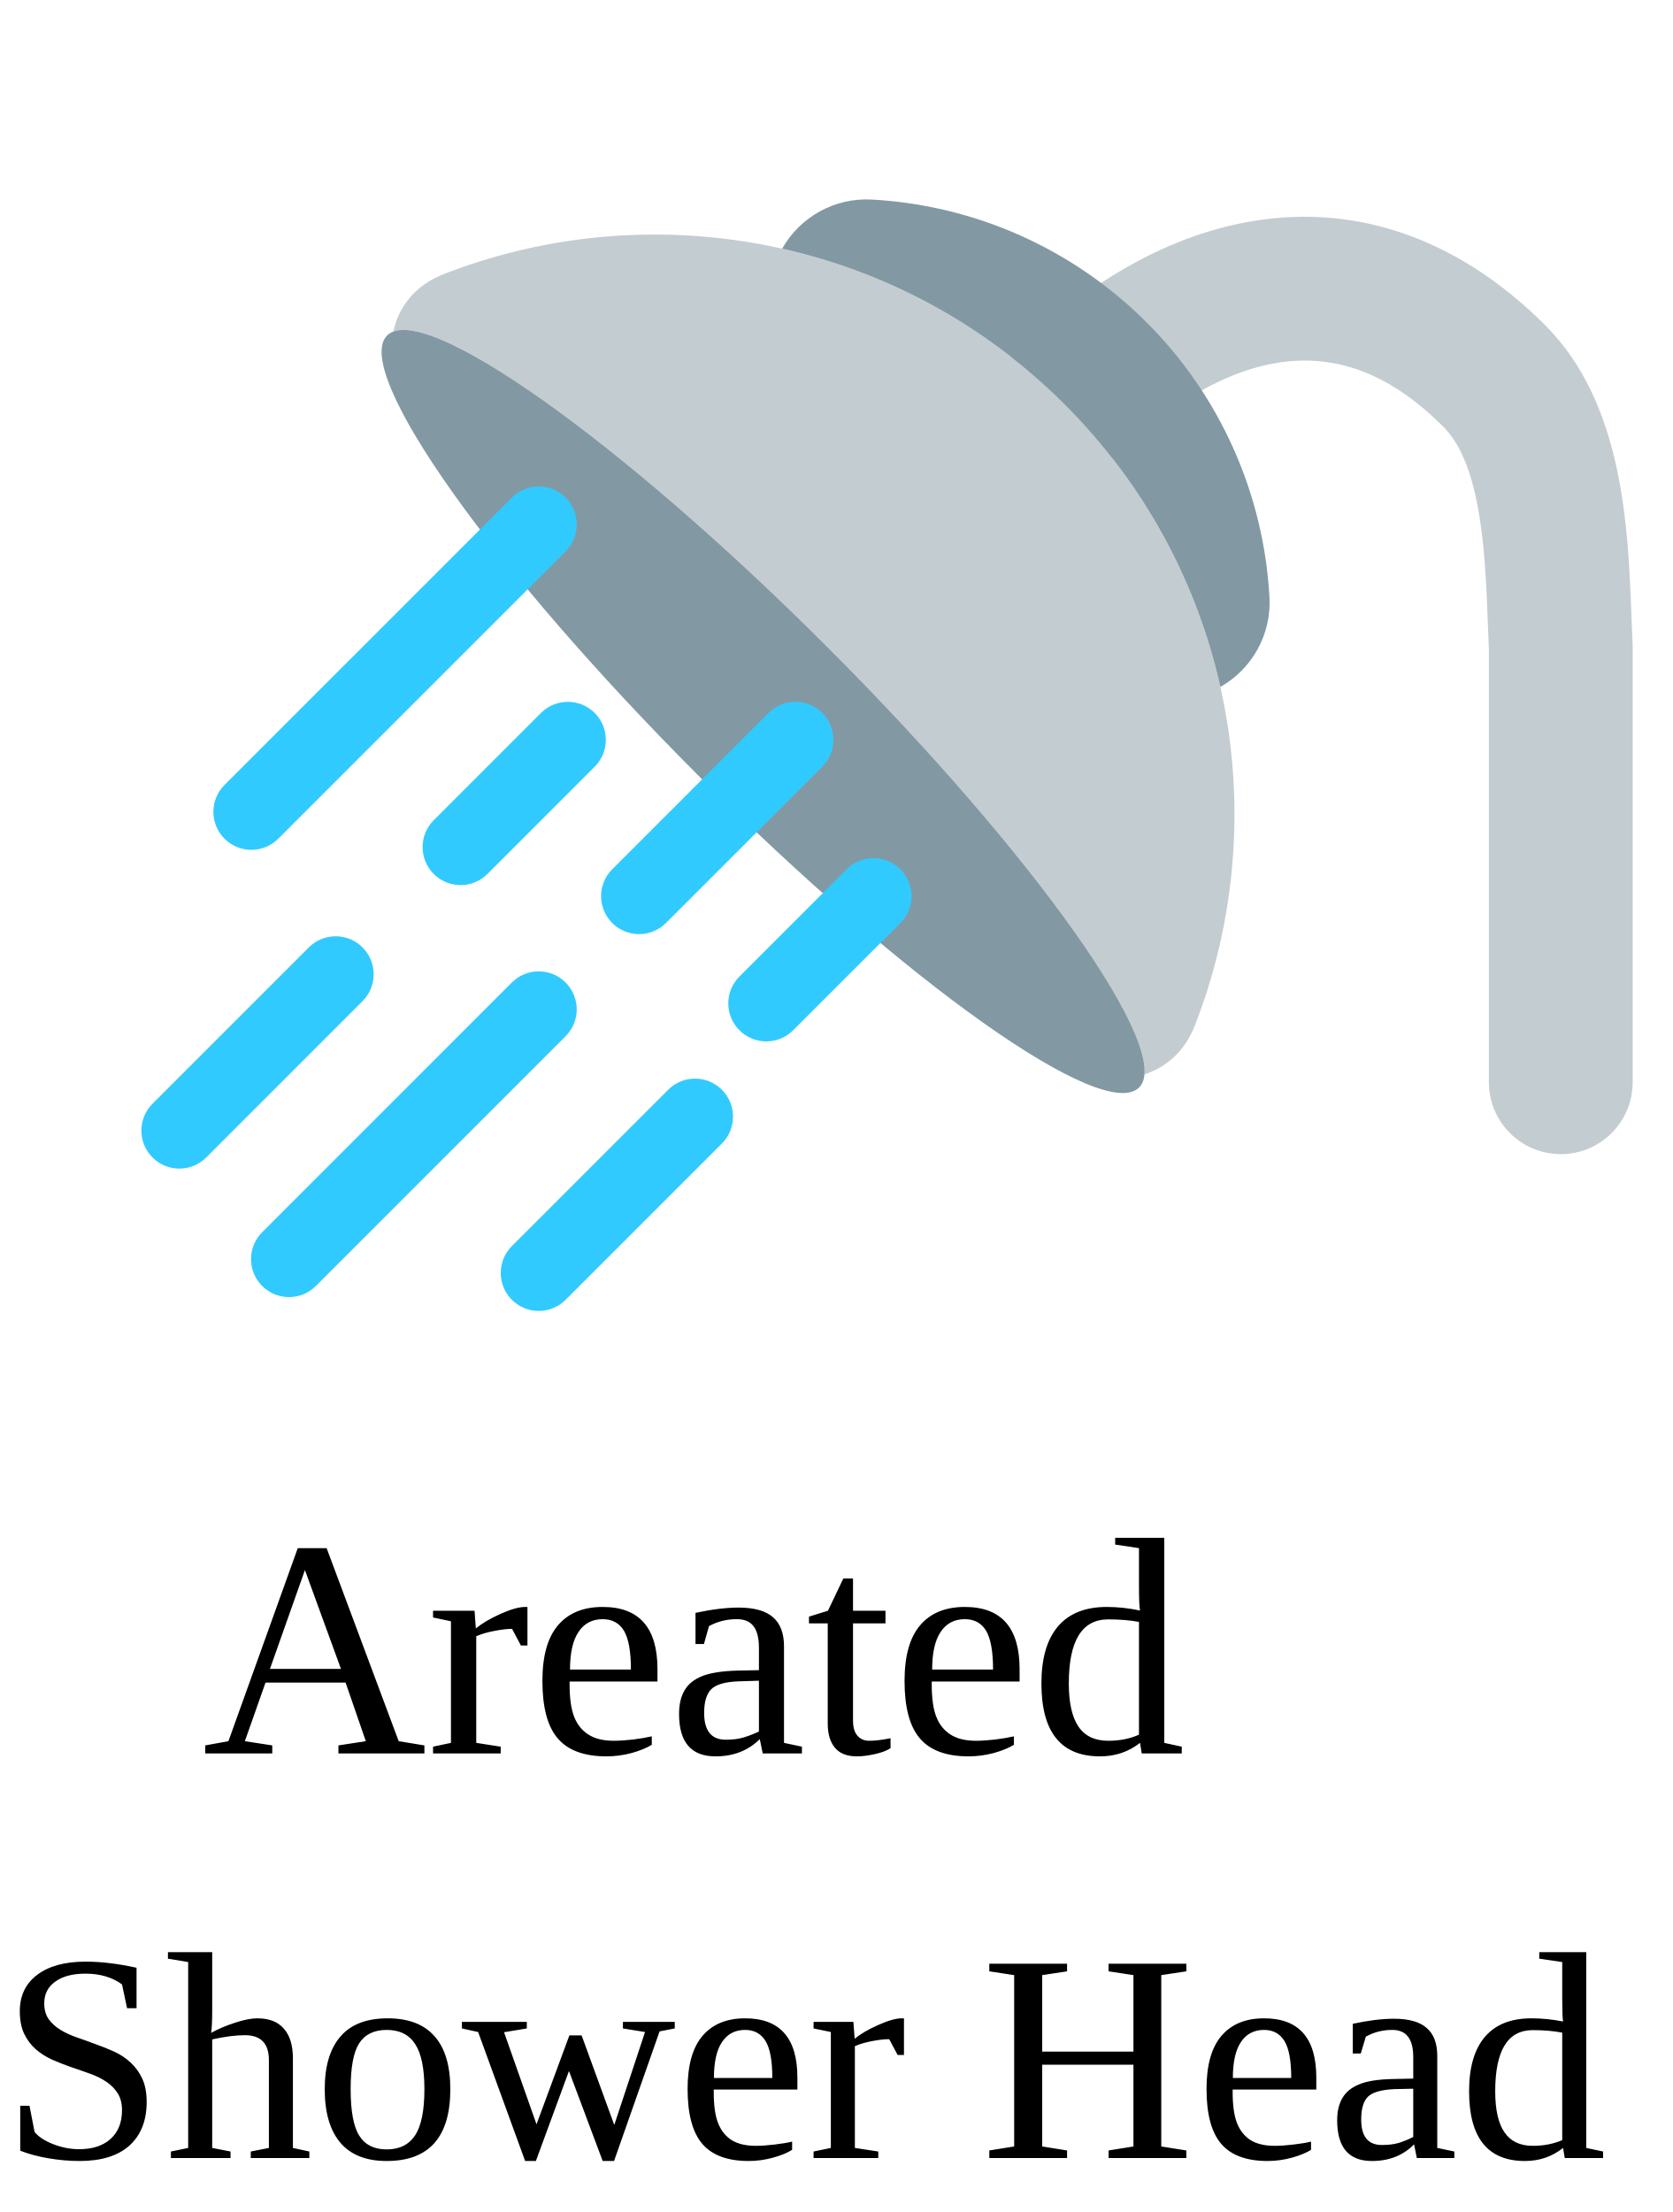
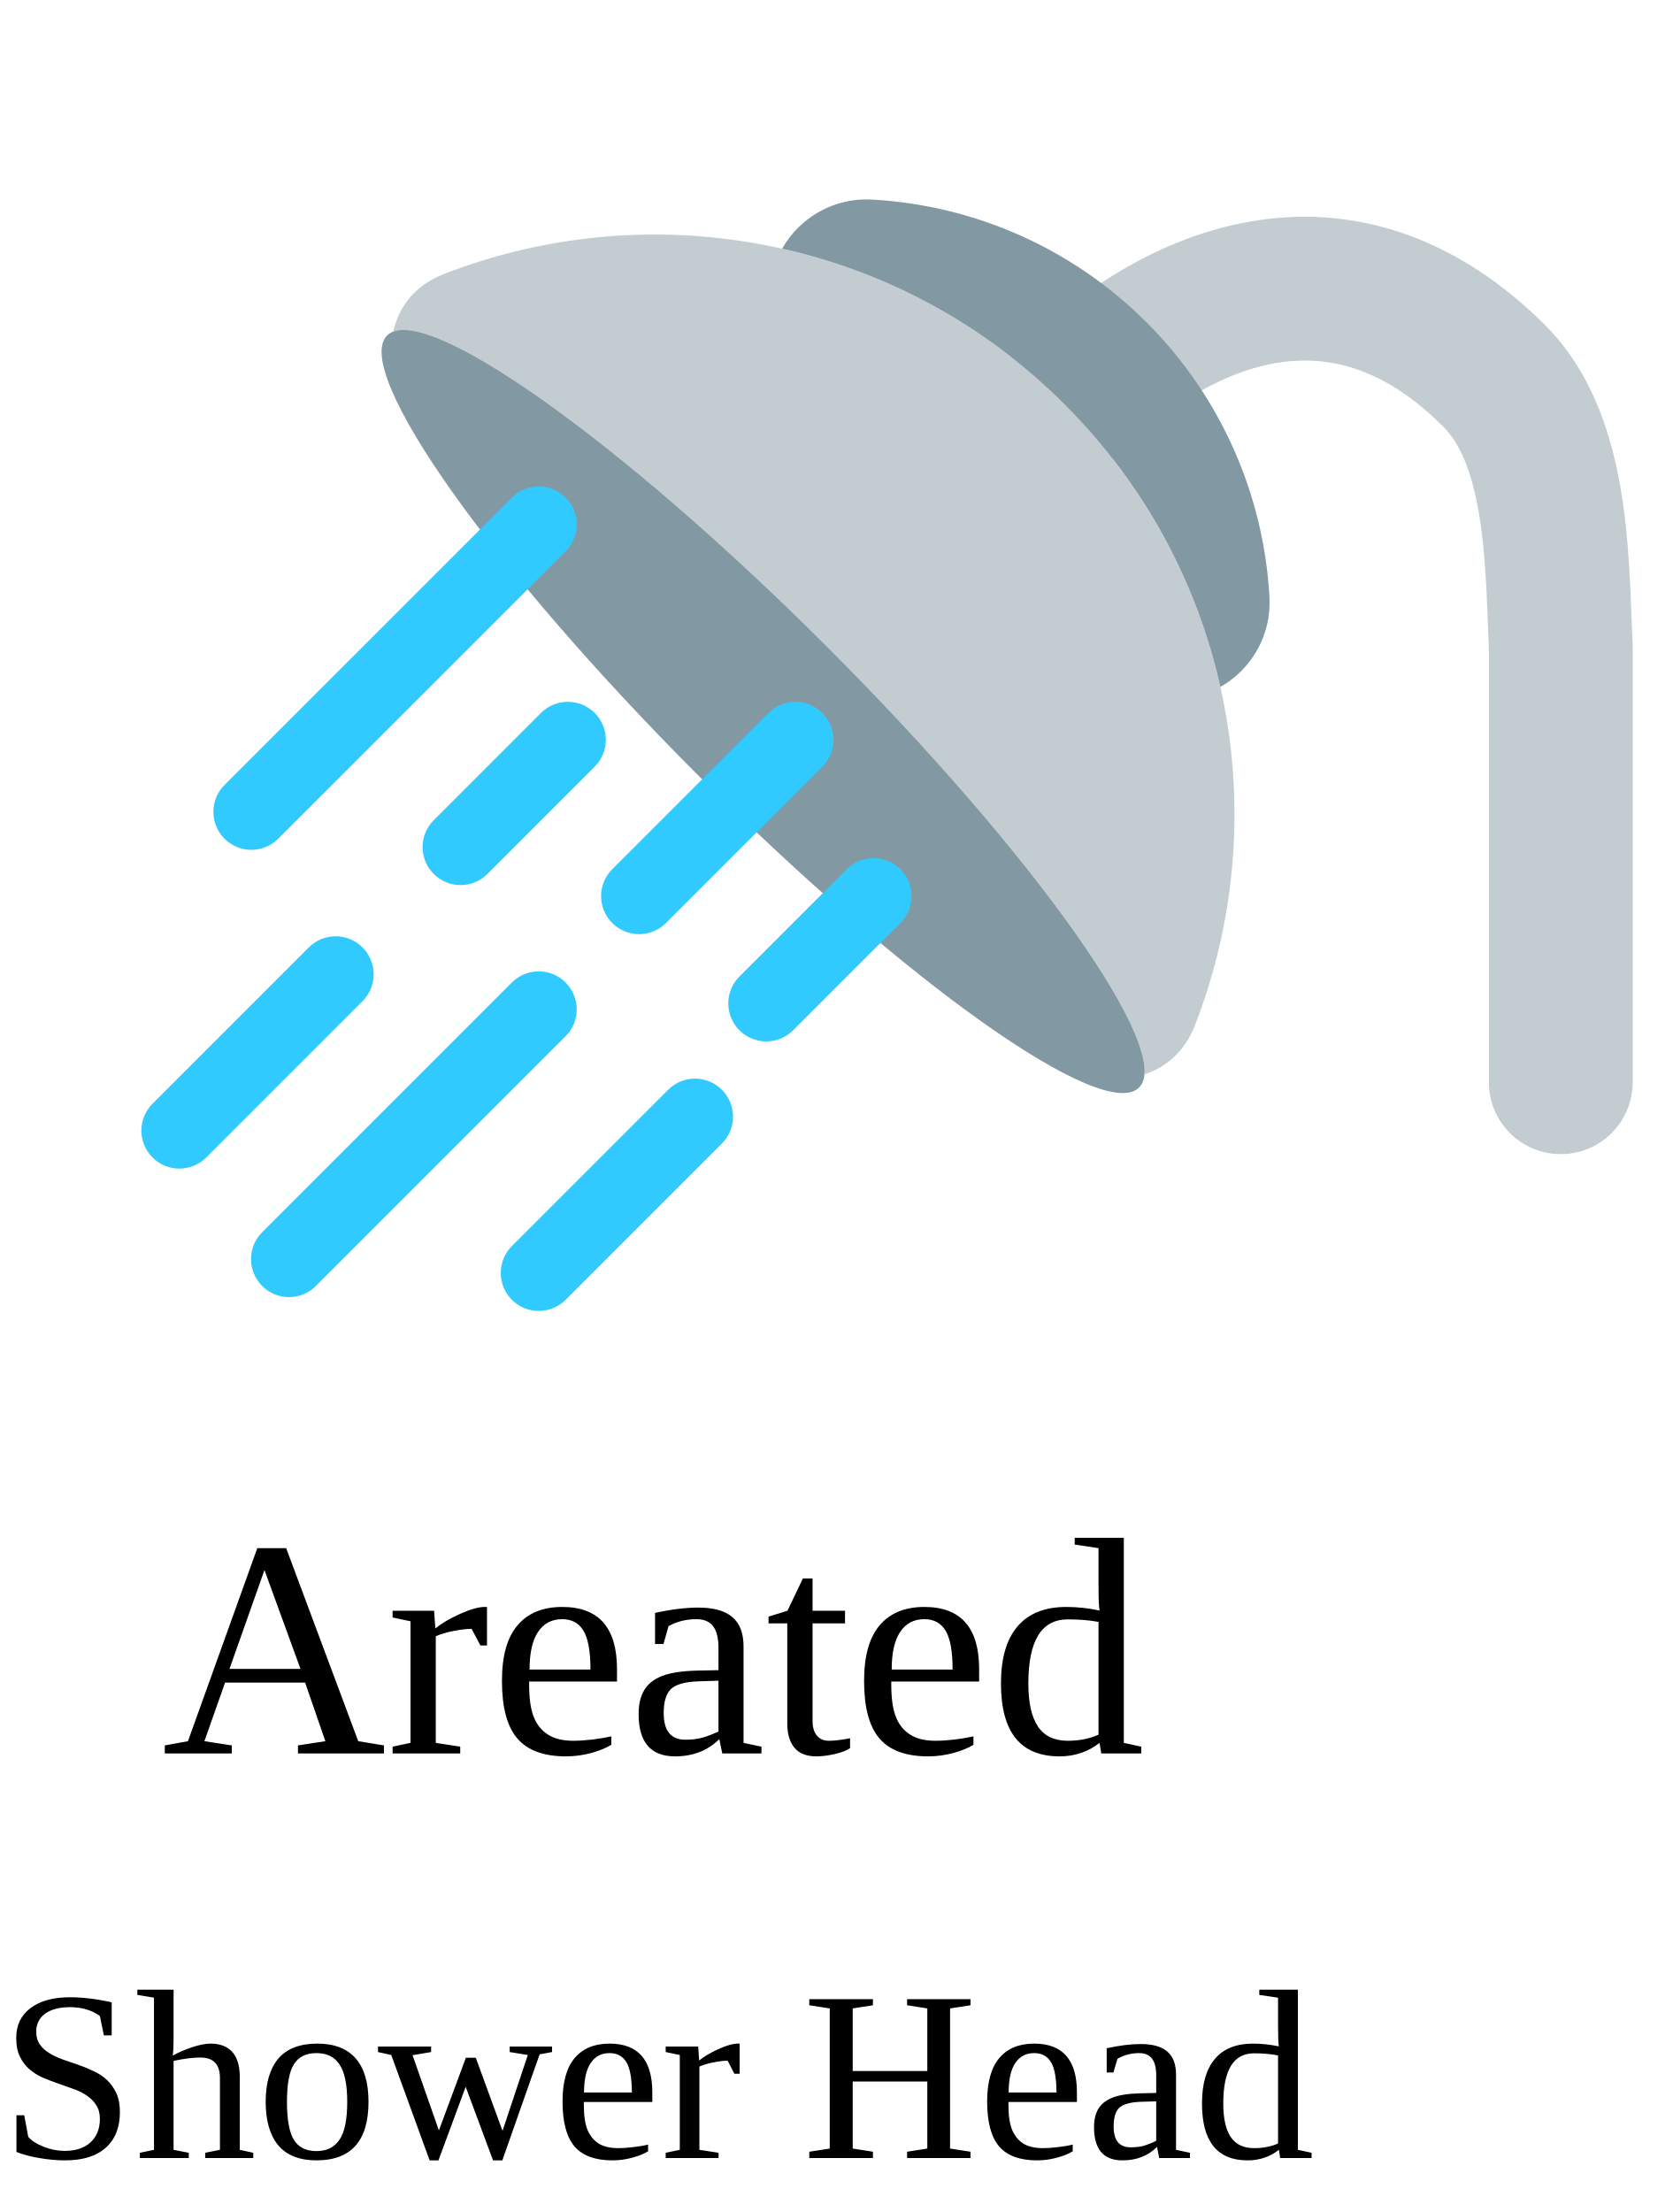
<svg xmlns="http://www.w3.org/2000/svg" width="100%" height="132%" viewBox="0 0 124 164">
  <g transform="translate(10, 10) scale(0.22)">
    <path fill="#C3CCD1" d="M504.79 171.574c-.136-2.87-.248-5.863-.364-8.948c-1.148-30.431-2.721-72.107-29.12-98.508c-27.57-27.57-60.066-39.92-93.985-35.719c-29.462 3.651-58.425 19.247-86.119 46.355C239.99 31.689 166.996 22.42 104.107 46.917c-9.664 3.764-15.216 11.011-16.988 19.364c16.28-6.094 79.699 39.713 146.323 106.337c63.805 63.805 108.51 124.665 106.827 144.001c7.36-2.384 13.624-7.829 17.012-16.526c24.493-62.874 15.238-135.847-27.802-191.053c19.557-19.022 39.499-30.275 57.802-32.543c19.079-2.363 36.66 4.798 53.756 21.892c12.956 12.956 14.114 43.652 14.959 66.065c.115 3.038.227 5.99.357 8.831v145.977c0 13.383 10.85 24.232 24.232 24.232s24.232-10.85 24.232-24.232V172.719l-.027-1.145z" />
    <path fill="#8299A3" d="M233.441 172.617c69.986 69.986 117.003 136.438 105.017 148.424c-11.987 11.987-78.439-35.031-148.424-105.017S73.03 79.587 85.017 67.6s78.438 35.031 148.424 105.017zM382.4 155.819a141.933 141.933 0 0 0-41.404-92.618a141.934 141.934 0 0 0-92.619-41.405c-12.484-.692-24.16 5.81-30.223 16.549c34.897 7.826 68.064 25.312 95.229 52.477c27.163 27.163 44.647 60.326 52.472 95.219c10.737-6.063 17.238-17.735 16.545-30.222z" />
    <path fill="#31CAFF" d="M145.174 392.59l52.678-52.679c5.001-5.001 5.001-13.11 0-18.111c-5.001-5.002-13.11-5.002-18.111 0l-52.678 52.679c-5.001 5.001-5.001 13.11 0 18.111c2.5 2.501 5.778 3.751 9.056 3.751s6.555-1.25 9.055-3.751zm-26.339-143.517l36.148-36.148c5.001-5.001 5.001-13.11 0-18.111c-5.001-5.002-13.11-5.002-18.111 0l-36.148 36.148c-5.001 5.001-5.001 13.11 0 18.111c2.5 2.501 5.778 3.751 9.056 3.751s6.555-1.25 9.055-3.751zm-70.51-11.879l96.849-96.849c5.001-5.001 5.001-13.11 0-18.111c-5.001-5.002-13.11-5.002-18.111 0l-96.849 96.849c-5.001 5.001-5.001 13.11 0 18.111c2.5 2.501 5.778 3.751 9.056 3.751s6.555-1.25 9.055-3.751zm130.672 28.409l52.678-52.678c5.001-5.001 5.001-13.11 0-18.111c-5.001-5.002-13.11-5.002-18.111 0l-52.678 52.678c-5.001 5.001-5.001 13.11 0 18.111c2.5 2.501 5.778 3.751 9.056 3.751s6.555-1.25 9.055-3.751zM24.056 344.619l52.678-52.678c5.001-5.001 5.001-13.11 0-18.111c-5.001-5.002-13.11-5.002-18.111 0L5.944 326.508c-5.001 5.001-5.001 13.11 0 18.111c2.5 2.501 5.778 3.751 9.056 3.751s6.555-1.25 9.056-3.751zm36.957 43.306l84.161-84.162c5.001-5.001 5.001-13.11 0-18.111c-5.001-5.002-13.11-5.002-18.111 0l-84.161 84.162c-5.001 5.001-5.001 13.11 0 18.111c2.5 2.501 5.778 3.751 9.056 3.751s6.555-1.25 9.055-3.751zm151.797-82.423c-3.277 0-6.555-1.25-9.056-3.751c-5.001-5.001-5.001-13.11 0-18.111l36.148-36.148c5.001-5.002 13.11-5.002 18.111 0c5.002 5.001 5.002 13.11 0 18.111l-36.148 36.148a12.763 12.763 0 0 1-9.055 3.751z" />
  </g>
-   <text x="15" y="130" fill="black" font-size="x-large">Areated</text>
-   <text x="0" y="160" fill="black" font-size="22px">Shower Head</text>
+   <text x="12" y="130" fill="black" font-size="x-large">Areated</text>
+   <text x="0" y="160" fill="black" font-size="18px">Shower Head</text>
</svg>
